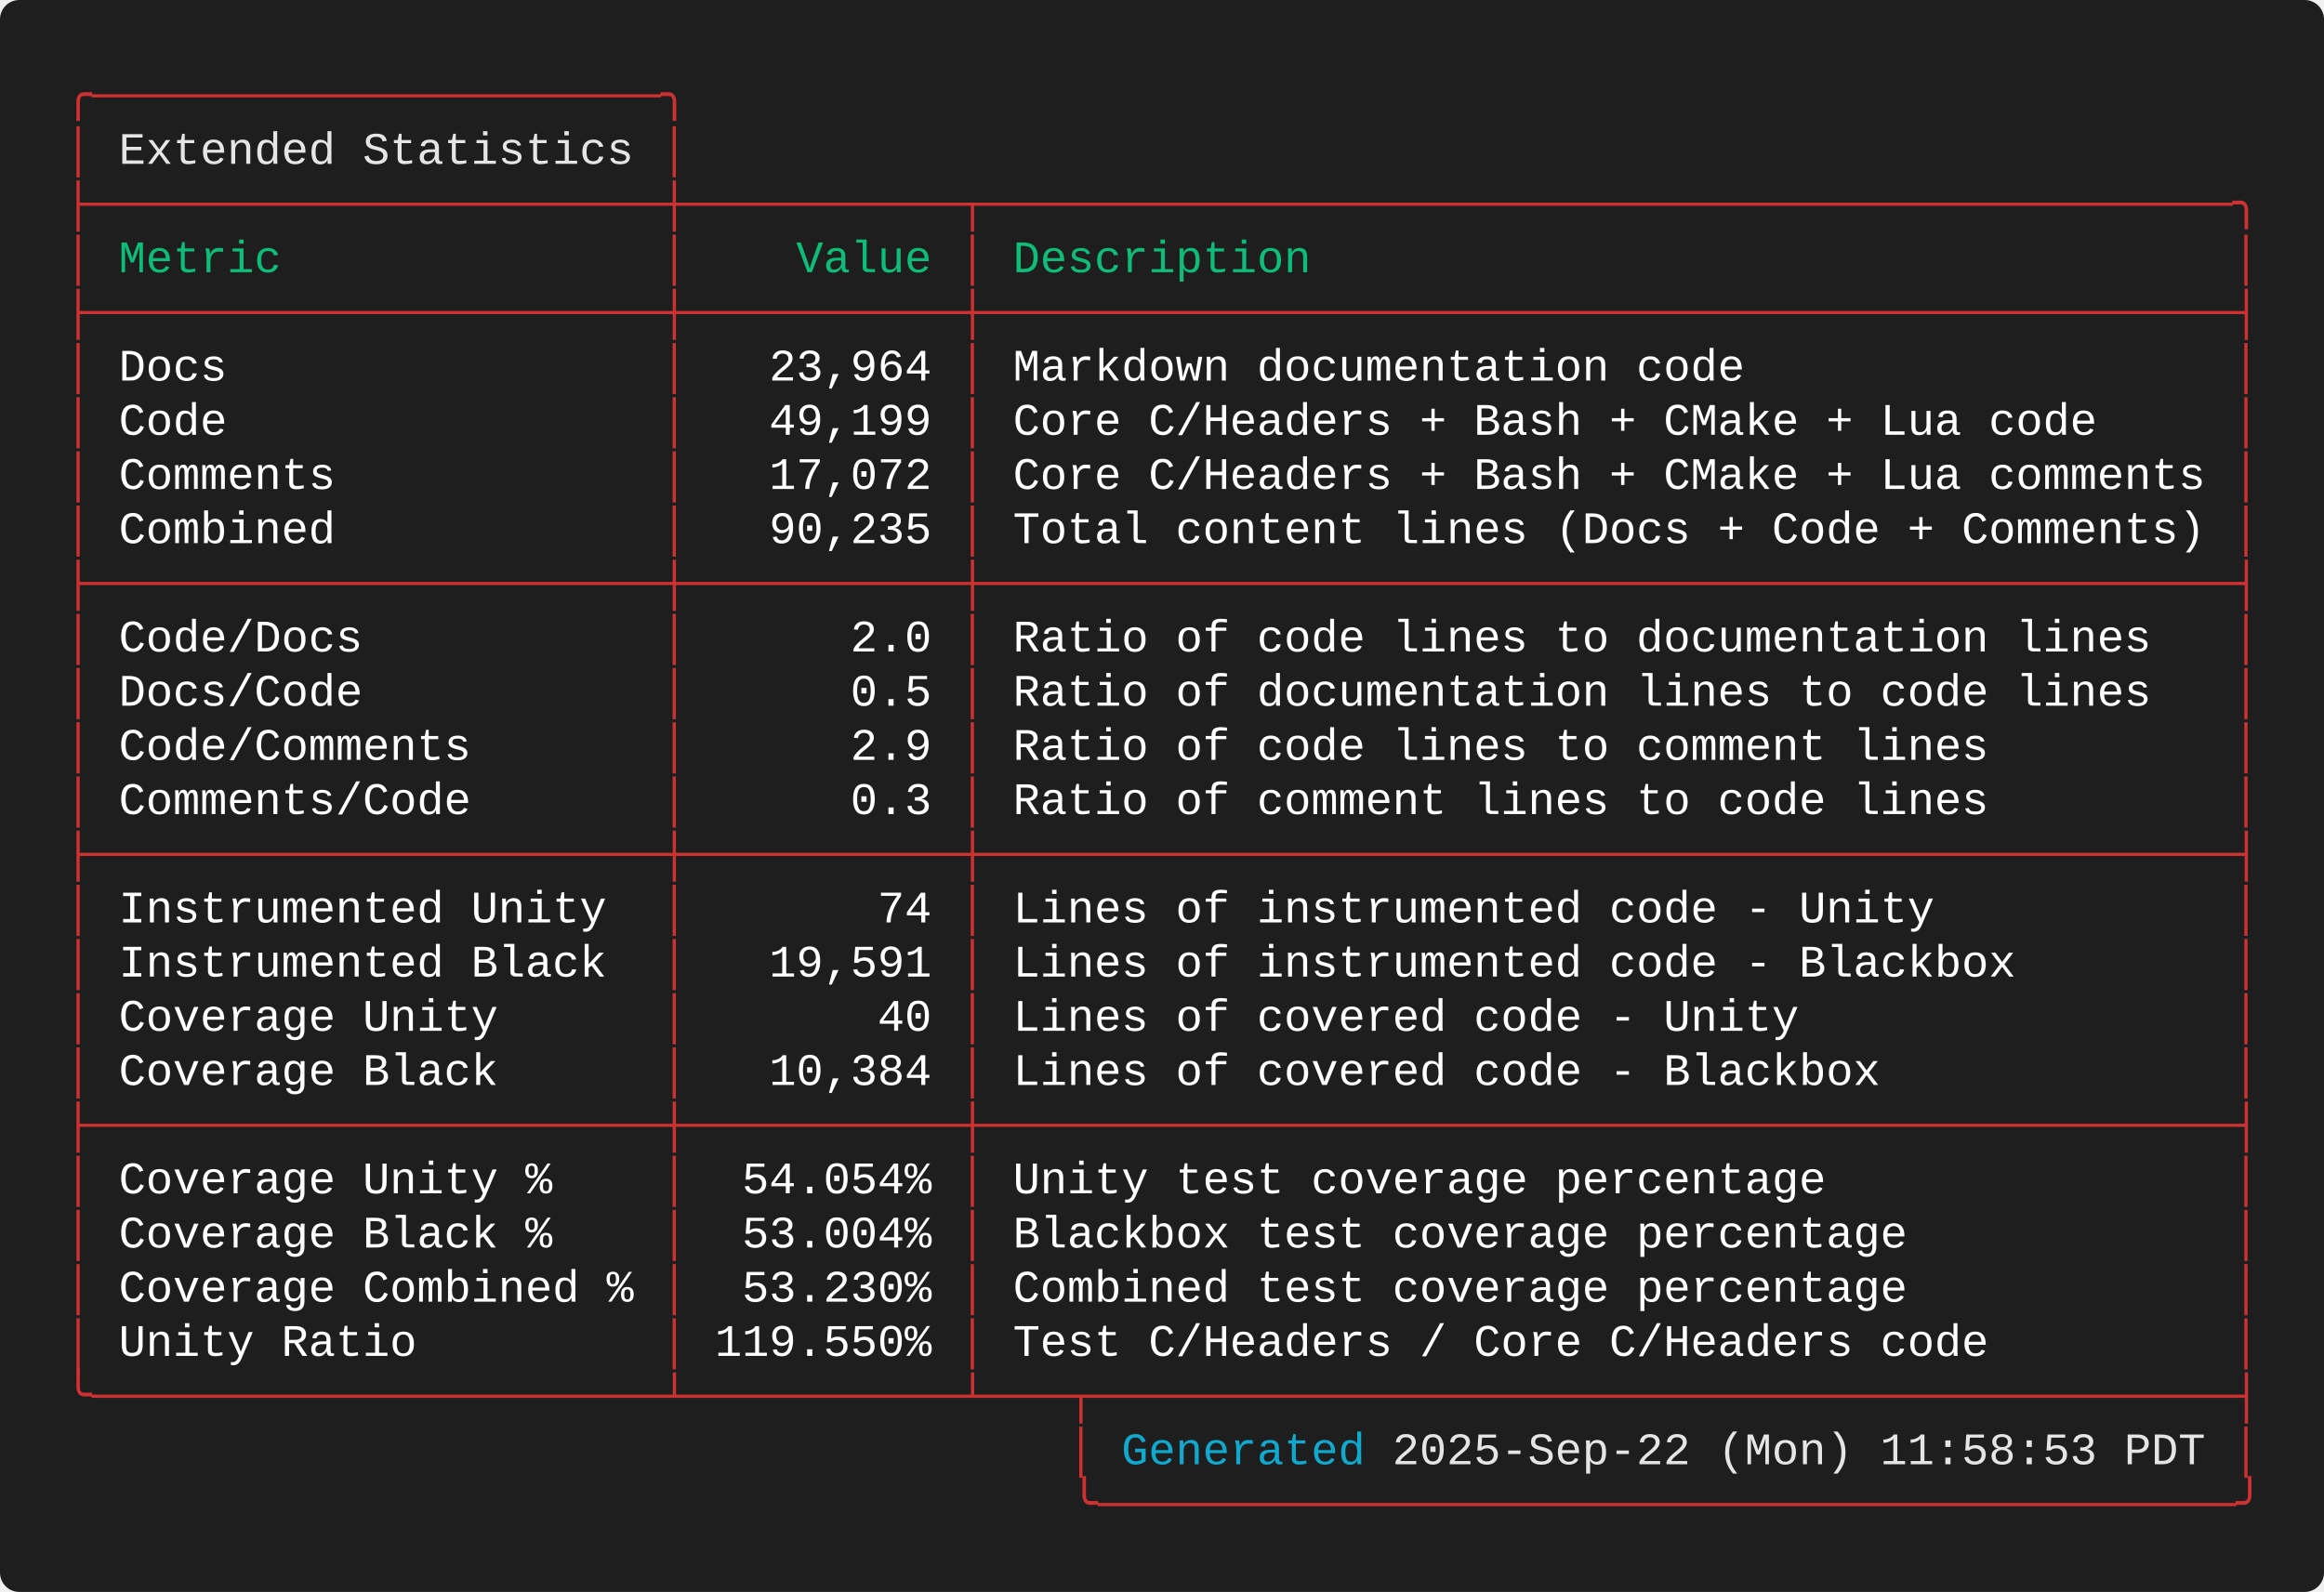
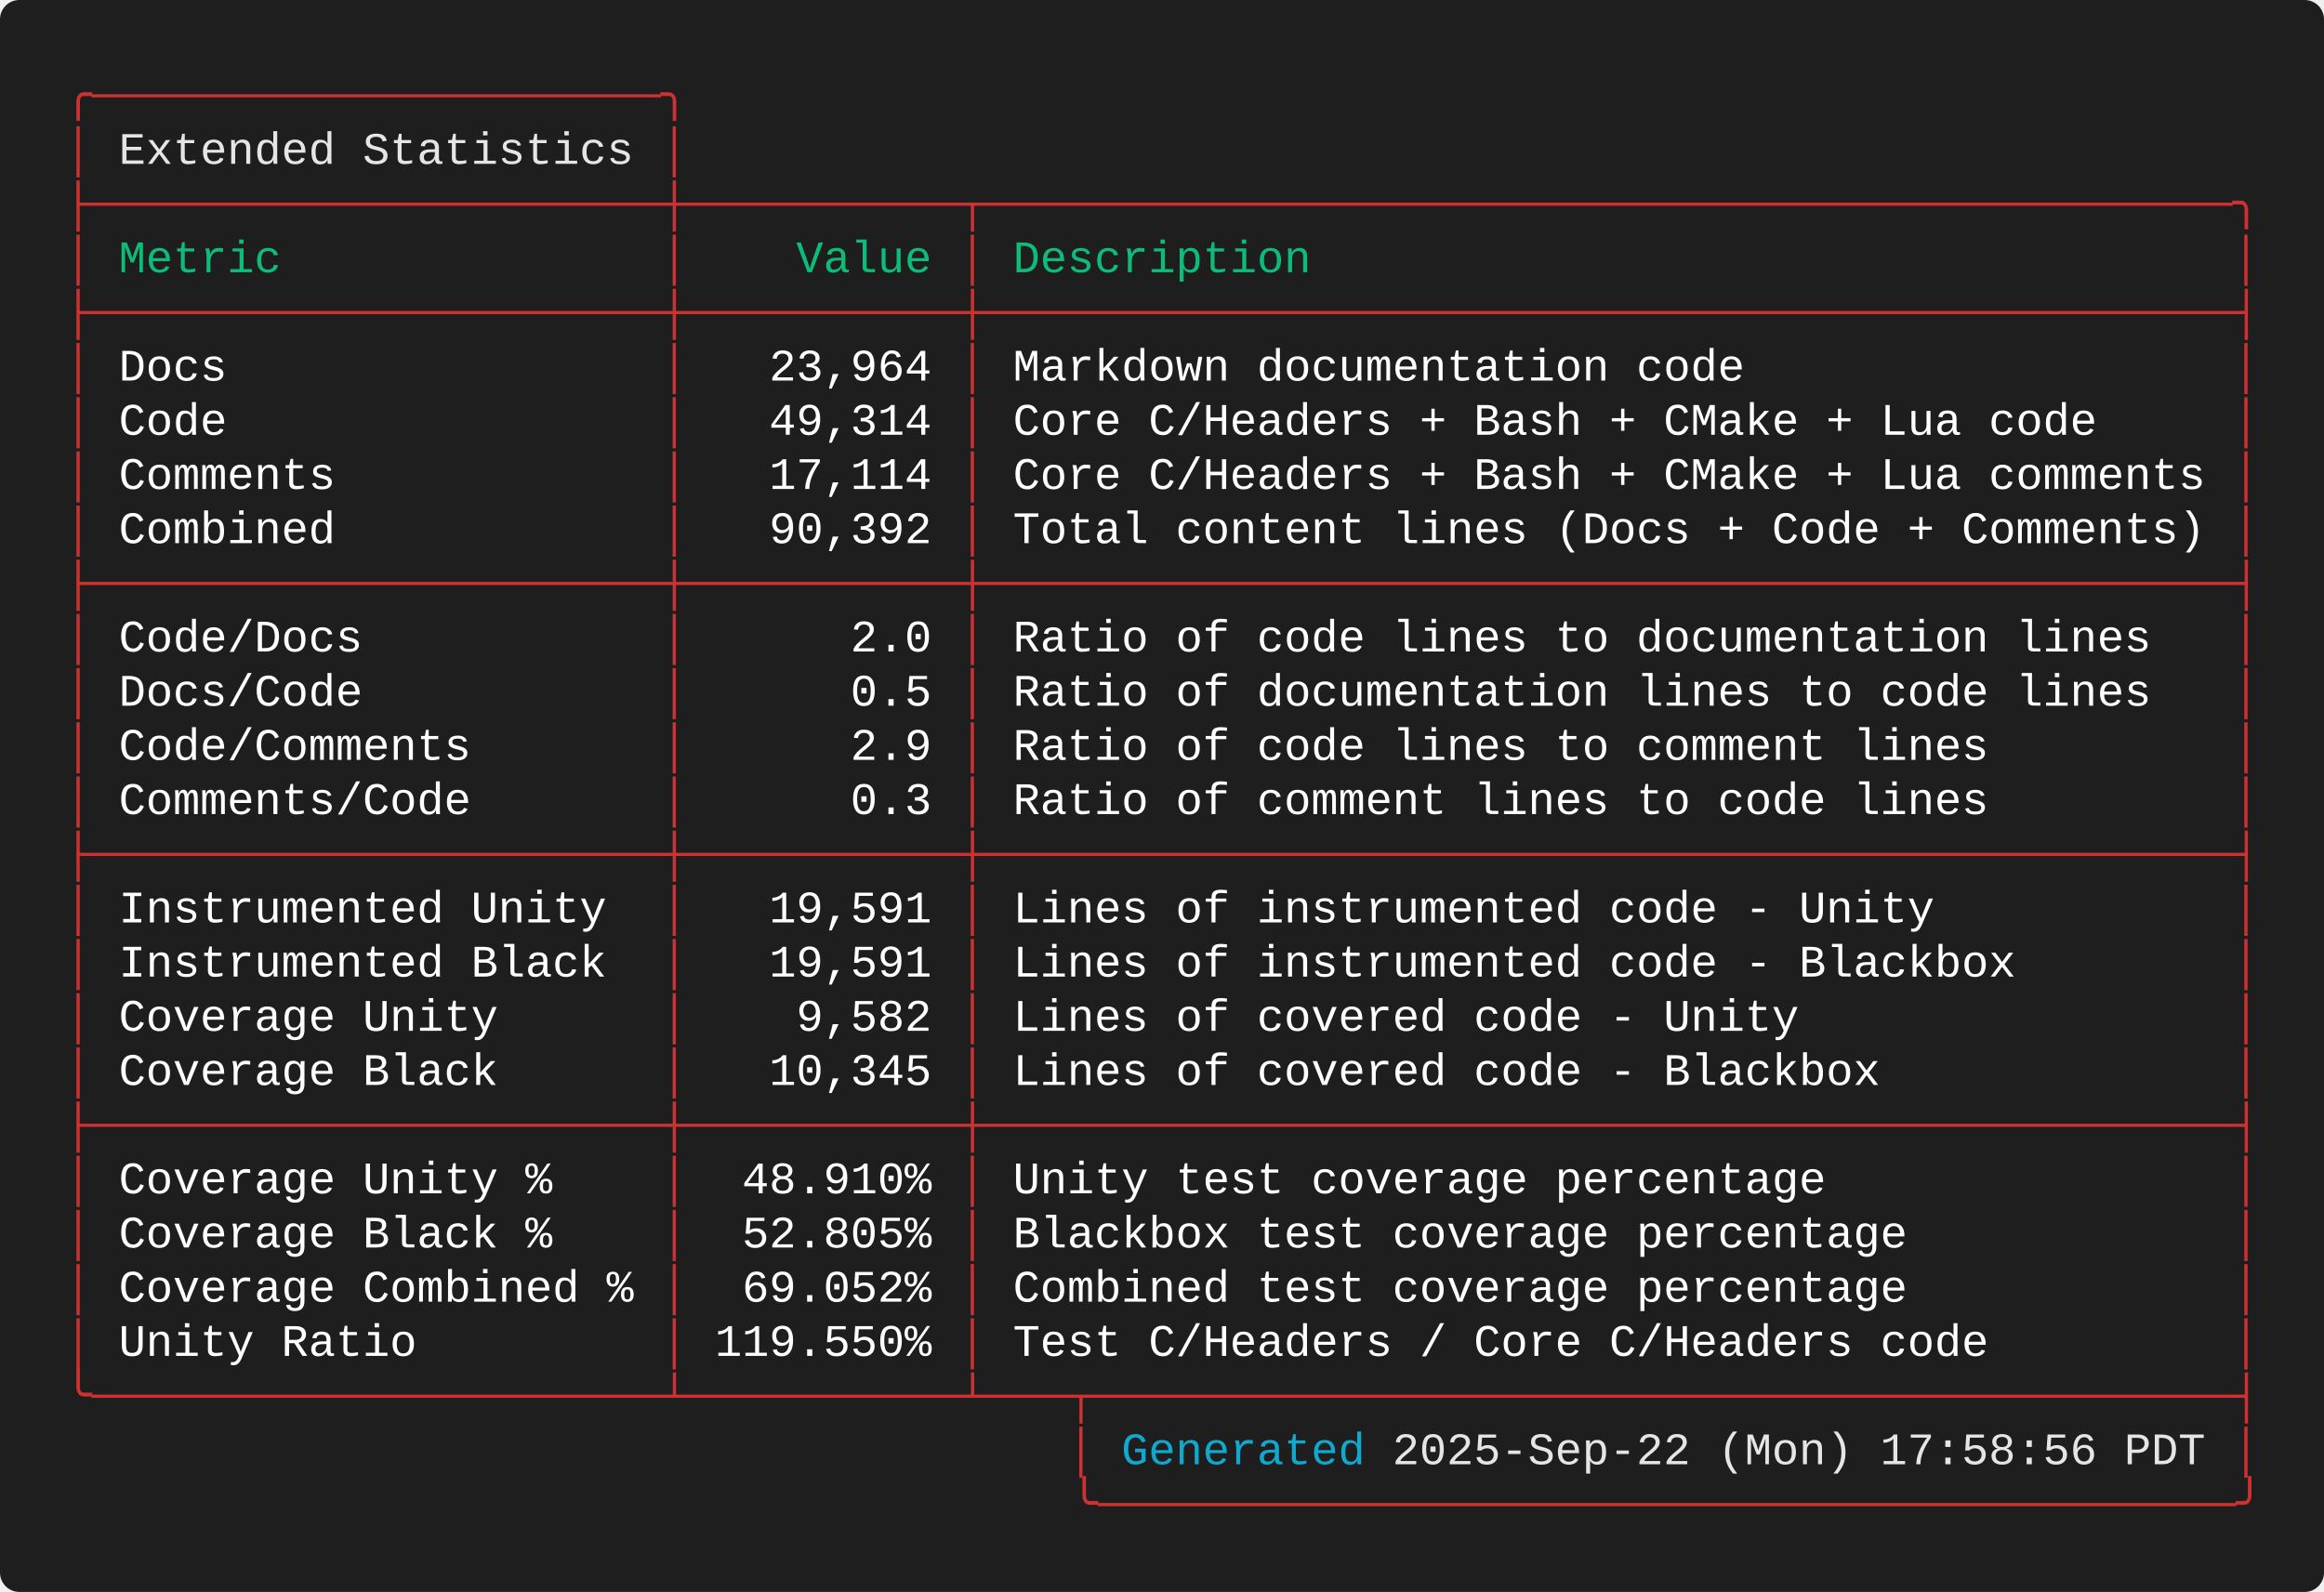
<svg xmlns="http://www.w3.org/2000/svg" width="720.40" height="493.60" viewBox="0 0 720.40 493.60">
  <defs>
    <style type="text/css">.terminal-text { font-family: 'Consolas', 'Consolas', 'Monaco', 'Courier New', monospace; }</style>
  </defs>
  <rect width="100%" height="100%" fill="#1e1e1e" rx="6" />
  <text x="20.00" y="34.00" font-size="14" class="terminal-text" xml:space="preserve" textLength="193.20" lengthAdjust="spacingAndGlyphs" fill="#cd3131">╭─────────────────────╮</text>
  <text x="20.00" y="50.80" font-size="14" class="terminal-text" xml:space="preserve" textLength="16.80" lengthAdjust="spacingAndGlyphs" fill="#cd3131">│ </text>
  <text x="36.80" y="50.80" font-size="14" class="terminal-text" xml:space="preserve" textLength="159.60" lengthAdjust="spacingAndGlyphs" fill="#e5e5e5">Extended Statistics</text>
  <text x="196.40" y="50.80" font-size="14" class="terminal-text" xml:space="preserve" textLength="8.40" lengthAdjust="spacingAndGlyphs" fill="#ffffff"> </text>
  <text x="204.80" y="50.80" font-size="14" class="terminal-text" xml:space="preserve" textLength="8.40" lengthAdjust="spacingAndGlyphs" fill="#cd3131">│</text>
  <text x="20.00" y="67.60" font-size="14" class="terminal-text" xml:space="preserve" textLength="680.40" lengthAdjust="spacingAndGlyphs" fill="#cd3131">├─────────────────────┼──────────┬──────────────────────────────────────────────╮</text>
  <text x="20.00" y="84.40" font-size="14" class="terminal-text" xml:space="preserve" textLength="8.40" lengthAdjust="spacingAndGlyphs" fill="#cd3131">│</text>
  <text x="28.40" y="84.40" font-size="14" class="terminal-text" xml:space="preserve" textLength="176.40" lengthAdjust="spacingAndGlyphs" fill="#0dbc79"> Metric              </text>
  <text x="204.80" y="84.40" font-size="14" class="terminal-text" xml:space="preserve" textLength="8.40" lengthAdjust="spacingAndGlyphs" fill="#cd3131">│</text>
  <text x="213.20" y="84.40" font-size="14" class="terminal-text" xml:space="preserve" textLength="84.00" lengthAdjust="spacingAndGlyphs" fill="#0dbc79">    Value </text>
  <text x="297.20" y="84.40" font-size="14" class="terminal-text" xml:space="preserve" textLength="8.40" lengthAdjust="spacingAndGlyphs" fill="#cd3131">│</text>
  <text x="305.60" y="84.40" font-size="14" class="terminal-text" xml:space="preserve" textLength="386.40" lengthAdjust="spacingAndGlyphs" fill="#0dbc79"> Description                                  </text>
  <text x="692.00" y="84.40" font-size="14" class="terminal-text" xml:space="preserve" textLength="8.40" lengthAdjust="spacingAndGlyphs" fill="#cd3131">│</text>
  <text x="20.00" y="101.20" font-size="14" class="terminal-text" xml:space="preserve" textLength="680.40" lengthAdjust="spacingAndGlyphs" fill="#cd3131">├─────────────────────┼──────────┼──────────────────────────────────────────────┤</text>
  <text x="20.00" y="118.00" font-size="14" class="terminal-text" xml:space="preserve" textLength="8.40" lengthAdjust="spacingAndGlyphs" fill="#cd3131">│</text>
  <text x="28.40" y="118.00" font-size="14" class="terminal-text" xml:space="preserve" textLength="176.40" lengthAdjust="spacingAndGlyphs" fill="#ffffff"> Docs                </text>
  <text x="204.80" y="118.00" font-size="14" class="terminal-text" xml:space="preserve" textLength="8.40" lengthAdjust="spacingAndGlyphs" fill="#cd3131">│</text>
  <text x="213.20" y="118.00" font-size="14" class="terminal-text" xml:space="preserve" textLength="84.00" lengthAdjust="spacingAndGlyphs" fill="#ffffff">   23,964 </text>
  <text x="297.20" y="118.00" font-size="14" class="terminal-text" xml:space="preserve" textLength="8.40" lengthAdjust="spacingAndGlyphs" fill="#cd3131">│</text>
  <text x="305.60" y="118.00" font-size="14" class="terminal-text" xml:space="preserve" textLength="386.40" lengthAdjust="spacingAndGlyphs" fill="#ffffff"> Markdown documentation code                  </text>
  <text x="692.00" y="118.00" font-size="14" class="terminal-text" xml:space="preserve" textLength="8.40" lengthAdjust="spacingAndGlyphs" fill="#cd3131">│</text>
  <text x="20.00" y="134.80" font-size="14" class="terminal-text" xml:space="preserve" textLength="8.40" lengthAdjust="spacingAndGlyphs" fill="#cd3131">│</text>
  <text x="28.40" y="134.80" font-size="14" class="terminal-text" xml:space="preserve" textLength="176.40" lengthAdjust="spacingAndGlyphs" fill="#ffffff"> Code                </text>
  <text x="204.80" y="134.80" font-size="14" class="terminal-text" xml:space="preserve" textLength="8.40" lengthAdjust="spacingAndGlyphs" fill="#cd3131">│</text>
-   <text x="213.20" y="134.80" font-size="14" class="terminal-text" xml:space="preserve" textLength="84.00" lengthAdjust="spacingAndGlyphs" fill="#ffffff">   49,199 </text>
+   <text x="213.20" y="134.80" font-size="14" class="terminal-text" xml:space="preserve" textLength="84.00" lengthAdjust="spacingAndGlyphs" fill="#ffffff">   49,314 </text>
  <text x="297.20" y="134.80" font-size="14" class="terminal-text" xml:space="preserve" textLength="8.40" lengthAdjust="spacingAndGlyphs" fill="#cd3131">│</text>
  <text x="305.60" y="134.80" font-size="14" class="terminal-text" xml:space="preserve" textLength="386.40" lengthAdjust="spacingAndGlyphs" fill="#ffffff"> Core C/Headers + Bash + CMake + Lua code     </text>
  <text x="692.00" y="134.80" font-size="14" class="terminal-text" xml:space="preserve" textLength="8.40" lengthAdjust="spacingAndGlyphs" fill="#cd3131">│</text>
  <text x="20.00" y="151.60" font-size="14" class="terminal-text" xml:space="preserve" textLength="8.40" lengthAdjust="spacingAndGlyphs" fill="#cd3131">│</text>
  <text x="28.40" y="151.60" font-size="14" class="terminal-text" xml:space="preserve" textLength="176.40" lengthAdjust="spacingAndGlyphs" fill="#ffffff"> Comments            </text>
  <text x="204.80" y="151.60" font-size="14" class="terminal-text" xml:space="preserve" textLength="8.40" lengthAdjust="spacingAndGlyphs" fill="#cd3131">│</text>
-   <text x="213.20" y="151.60" font-size="14" class="terminal-text" xml:space="preserve" textLength="84.00" lengthAdjust="spacingAndGlyphs" fill="#ffffff">   17,072 </text>
+   <text x="213.20" y="151.60" font-size="14" class="terminal-text" xml:space="preserve" textLength="84.00" lengthAdjust="spacingAndGlyphs" fill="#ffffff">   17,114 </text>
  <text x="297.20" y="151.60" font-size="14" class="terminal-text" xml:space="preserve" textLength="8.40" lengthAdjust="spacingAndGlyphs" fill="#cd3131">│</text>
  <text x="305.60" y="151.60" font-size="14" class="terminal-text" xml:space="preserve" textLength="386.40" lengthAdjust="spacingAndGlyphs" fill="#ffffff"> Core C/Headers + Bash + CMake + Lua comments </text>
  <text x="692.00" y="151.60" font-size="14" class="terminal-text" xml:space="preserve" textLength="8.40" lengthAdjust="spacingAndGlyphs" fill="#cd3131">│</text>
  <text x="20.00" y="168.40" font-size="14" class="terminal-text" xml:space="preserve" textLength="8.40" lengthAdjust="spacingAndGlyphs" fill="#cd3131">│</text>
  <text x="28.40" y="168.40" font-size="14" class="terminal-text" xml:space="preserve" textLength="176.40" lengthAdjust="spacingAndGlyphs" fill="#ffffff"> Combined            </text>
  <text x="204.80" y="168.40" font-size="14" class="terminal-text" xml:space="preserve" textLength="8.40" lengthAdjust="spacingAndGlyphs" fill="#cd3131">│</text>
-   <text x="213.20" y="168.40" font-size="14" class="terminal-text" xml:space="preserve" textLength="84.00" lengthAdjust="spacingAndGlyphs" fill="#ffffff">   90,235 </text>
+   <text x="213.20" y="168.40" font-size="14" class="terminal-text" xml:space="preserve" textLength="84.00" lengthAdjust="spacingAndGlyphs" fill="#ffffff">   90,392 </text>
  <text x="297.20" y="168.40" font-size="14" class="terminal-text" xml:space="preserve" textLength="8.40" lengthAdjust="spacingAndGlyphs" fill="#cd3131">│</text>
  <text x="305.60" y="168.40" font-size="14" class="terminal-text" xml:space="preserve" textLength="386.40" lengthAdjust="spacingAndGlyphs" fill="#ffffff"> Total content lines (Docs + Code + Comments) </text>
  <text x="692.00" y="168.40" font-size="14" class="terminal-text" xml:space="preserve" textLength="8.40" lengthAdjust="spacingAndGlyphs" fill="#cd3131">│</text>
  <text x="20.00" y="185.20" font-size="14" class="terminal-text" xml:space="preserve" textLength="680.40" lengthAdjust="spacingAndGlyphs" fill="#cd3131">├─────────────────────┼──────────┼──────────────────────────────────────────────┤</text>
  <text x="20.00" y="202.00" font-size="14" class="terminal-text" xml:space="preserve" textLength="8.40" lengthAdjust="spacingAndGlyphs" fill="#cd3131">│</text>
  <text x="28.40" y="202.00" font-size="14" class="terminal-text" xml:space="preserve" textLength="176.40" lengthAdjust="spacingAndGlyphs" fill="#ffffff"> Code/Docs           </text>
  <text x="204.80" y="202.00" font-size="14" class="terminal-text" xml:space="preserve" textLength="8.40" lengthAdjust="spacingAndGlyphs" fill="#cd3131">│</text>
  <text x="213.20" y="202.00" font-size="14" class="terminal-text" xml:space="preserve" textLength="84.00" lengthAdjust="spacingAndGlyphs" fill="#ffffff">      2.0 </text>
  <text x="297.20" y="202.00" font-size="14" class="terminal-text" xml:space="preserve" textLength="8.40" lengthAdjust="spacingAndGlyphs" fill="#cd3131">│</text>
  <text x="305.60" y="202.00" font-size="14" class="terminal-text" xml:space="preserve" textLength="386.40" lengthAdjust="spacingAndGlyphs" fill="#ffffff"> Ratio of code lines to documentation lines   </text>
  <text x="692.00" y="202.00" font-size="14" class="terminal-text" xml:space="preserve" textLength="8.40" lengthAdjust="spacingAndGlyphs" fill="#cd3131">│</text>
  <text x="20.00" y="218.80" font-size="14" class="terminal-text" xml:space="preserve" textLength="8.40" lengthAdjust="spacingAndGlyphs" fill="#cd3131">│</text>
  <text x="28.40" y="218.80" font-size="14" class="terminal-text" xml:space="preserve" textLength="176.40" lengthAdjust="spacingAndGlyphs" fill="#ffffff"> Docs/Code           </text>
  <text x="204.80" y="218.80" font-size="14" class="terminal-text" xml:space="preserve" textLength="8.40" lengthAdjust="spacingAndGlyphs" fill="#cd3131">│</text>
  <text x="213.20" y="218.80" font-size="14" class="terminal-text" xml:space="preserve" textLength="84.00" lengthAdjust="spacingAndGlyphs" fill="#ffffff">      0.5 </text>
  <text x="297.20" y="218.80" font-size="14" class="terminal-text" xml:space="preserve" textLength="8.40" lengthAdjust="spacingAndGlyphs" fill="#cd3131">│</text>
  <text x="305.60" y="218.80" font-size="14" class="terminal-text" xml:space="preserve" textLength="386.40" lengthAdjust="spacingAndGlyphs" fill="#ffffff"> Ratio of documentation lines to code lines   </text>
  <text x="692.00" y="218.80" font-size="14" class="terminal-text" xml:space="preserve" textLength="8.40" lengthAdjust="spacingAndGlyphs" fill="#cd3131">│</text>
  <text x="20.00" y="235.60" font-size="14" class="terminal-text" xml:space="preserve" textLength="8.40" lengthAdjust="spacingAndGlyphs" fill="#cd3131">│</text>
  <text x="28.40" y="235.60" font-size="14" class="terminal-text" xml:space="preserve" textLength="176.40" lengthAdjust="spacingAndGlyphs" fill="#ffffff"> Code/Comments       </text>
  <text x="204.80" y="235.60" font-size="14" class="terminal-text" xml:space="preserve" textLength="8.40" lengthAdjust="spacingAndGlyphs" fill="#cd3131">│</text>
  <text x="213.20" y="235.60" font-size="14" class="terminal-text" xml:space="preserve" textLength="84.00" lengthAdjust="spacingAndGlyphs" fill="#ffffff">      2.9 </text>
  <text x="297.20" y="235.60" font-size="14" class="terminal-text" xml:space="preserve" textLength="8.40" lengthAdjust="spacingAndGlyphs" fill="#cd3131">│</text>
  <text x="305.60" y="235.60" font-size="14" class="terminal-text" xml:space="preserve" textLength="386.40" lengthAdjust="spacingAndGlyphs" fill="#ffffff"> Ratio of code lines to comment lines         </text>
  <text x="692.00" y="235.60" font-size="14" class="terminal-text" xml:space="preserve" textLength="8.40" lengthAdjust="spacingAndGlyphs" fill="#cd3131">│</text>
  <text x="20.00" y="252.40" font-size="14" class="terminal-text" xml:space="preserve" textLength="8.40" lengthAdjust="spacingAndGlyphs" fill="#cd3131">│</text>
  <text x="28.40" y="252.40" font-size="14" class="terminal-text" xml:space="preserve" textLength="176.40" lengthAdjust="spacingAndGlyphs" fill="#ffffff"> Comments/Code       </text>
  <text x="204.80" y="252.40" font-size="14" class="terminal-text" xml:space="preserve" textLength="8.40" lengthAdjust="spacingAndGlyphs" fill="#cd3131">│</text>
  <text x="213.20" y="252.40" font-size="14" class="terminal-text" xml:space="preserve" textLength="84.00" lengthAdjust="spacingAndGlyphs" fill="#ffffff">      0.3 </text>
  <text x="297.20" y="252.40" font-size="14" class="terminal-text" xml:space="preserve" textLength="8.40" lengthAdjust="spacingAndGlyphs" fill="#cd3131">│</text>
  <text x="305.60" y="252.40" font-size="14" class="terminal-text" xml:space="preserve" textLength="386.40" lengthAdjust="spacingAndGlyphs" fill="#ffffff"> Ratio of comment lines to code lines         </text>
  <text x="692.00" y="252.40" font-size="14" class="terminal-text" xml:space="preserve" textLength="8.40" lengthAdjust="spacingAndGlyphs" fill="#cd3131">│</text>
  <text x="20.00" y="269.20" font-size="14" class="terminal-text" xml:space="preserve" textLength="680.40" lengthAdjust="spacingAndGlyphs" fill="#cd3131">├─────────────────────┼──────────┼──────────────────────────────────────────────┤</text>
  <text x="20.00" y="286.00" font-size="14" class="terminal-text" xml:space="preserve" textLength="8.40" lengthAdjust="spacingAndGlyphs" fill="#cd3131">│</text>
  <text x="28.40" y="286.00" font-size="14" class="terminal-text" xml:space="preserve" textLength="176.40" lengthAdjust="spacingAndGlyphs" fill="#ffffff"> Instrumented Unity  </text>
  <text x="204.80" y="286.00" font-size="14" class="terminal-text" xml:space="preserve" textLength="8.40" lengthAdjust="spacingAndGlyphs" fill="#cd3131">│</text>
-   <text x="213.20" y="286.00" font-size="14" class="terminal-text" xml:space="preserve" textLength="84.00" lengthAdjust="spacingAndGlyphs" fill="#ffffff">       74 </text>
+   <text x="213.20" y="286.00" font-size="14" class="terminal-text" xml:space="preserve" textLength="84.00" lengthAdjust="spacingAndGlyphs" fill="#ffffff">   19,591 </text>
  <text x="297.20" y="286.00" font-size="14" class="terminal-text" xml:space="preserve" textLength="8.40" lengthAdjust="spacingAndGlyphs" fill="#cd3131">│</text>
  <text x="305.60" y="286.00" font-size="14" class="terminal-text" xml:space="preserve" textLength="386.40" lengthAdjust="spacingAndGlyphs" fill="#ffffff"> Lines of instrumented code - Unity           </text>
  <text x="692.00" y="286.00" font-size="14" class="terminal-text" xml:space="preserve" textLength="8.40" lengthAdjust="spacingAndGlyphs" fill="#cd3131">│</text>
  <text x="20.00" y="302.80" font-size="14" class="terminal-text" xml:space="preserve" textLength="8.40" lengthAdjust="spacingAndGlyphs" fill="#cd3131">│</text>
  <text x="28.40" y="302.80" font-size="14" class="terminal-text" xml:space="preserve" textLength="176.40" lengthAdjust="spacingAndGlyphs" fill="#ffffff"> Instrumented Black  </text>
  <text x="204.80" y="302.80" font-size="14" class="terminal-text" xml:space="preserve" textLength="8.40" lengthAdjust="spacingAndGlyphs" fill="#cd3131">│</text>
  <text x="213.20" y="302.80" font-size="14" class="terminal-text" xml:space="preserve" textLength="84.00" lengthAdjust="spacingAndGlyphs" fill="#ffffff">   19,591 </text>
  <text x="297.20" y="302.80" font-size="14" class="terminal-text" xml:space="preserve" textLength="8.40" lengthAdjust="spacingAndGlyphs" fill="#cd3131">│</text>
  <text x="305.60" y="302.80" font-size="14" class="terminal-text" xml:space="preserve" textLength="386.40" lengthAdjust="spacingAndGlyphs" fill="#ffffff"> Lines of instrumented code - Blackbox        </text>
  <text x="692.00" y="302.80" font-size="14" class="terminal-text" xml:space="preserve" textLength="8.40" lengthAdjust="spacingAndGlyphs" fill="#cd3131">│</text>
  <text x="20.00" y="319.60" font-size="14" class="terminal-text" xml:space="preserve" textLength="8.40" lengthAdjust="spacingAndGlyphs" fill="#cd3131">│</text>
  <text x="28.40" y="319.60" font-size="14" class="terminal-text" xml:space="preserve" textLength="176.40" lengthAdjust="spacingAndGlyphs" fill="#ffffff"> Coverage Unity      </text>
  <text x="204.80" y="319.60" font-size="14" class="terminal-text" xml:space="preserve" textLength="8.40" lengthAdjust="spacingAndGlyphs" fill="#cd3131">│</text>
-   <text x="213.20" y="319.60" font-size="14" class="terminal-text" xml:space="preserve" textLength="84.00" lengthAdjust="spacingAndGlyphs" fill="#ffffff">       40 </text>
+   <text x="213.20" y="319.60" font-size="14" class="terminal-text" xml:space="preserve" textLength="84.00" lengthAdjust="spacingAndGlyphs" fill="#ffffff">    9,582 </text>
  <text x="297.20" y="319.60" font-size="14" class="terminal-text" xml:space="preserve" textLength="8.40" lengthAdjust="spacingAndGlyphs" fill="#cd3131">│</text>
  <text x="305.60" y="319.60" font-size="14" class="terminal-text" xml:space="preserve" textLength="386.40" lengthAdjust="spacingAndGlyphs" fill="#ffffff"> Lines of covered code - Unity                </text>
  <text x="692.00" y="319.60" font-size="14" class="terminal-text" xml:space="preserve" textLength="8.40" lengthAdjust="spacingAndGlyphs" fill="#cd3131">│</text>
  <text x="20.00" y="336.40" font-size="14" class="terminal-text" xml:space="preserve" textLength="8.40" lengthAdjust="spacingAndGlyphs" fill="#cd3131">│</text>
  <text x="28.40" y="336.40" font-size="14" class="terminal-text" xml:space="preserve" textLength="176.40" lengthAdjust="spacingAndGlyphs" fill="#ffffff"> Coverage Black      </text>
  <text x="204.80" y="336.40" font-size="14" class="terminal-text" xml:space="preserve" textLength="8.40" lengthAdjust="spacingAndGlyphs" fill="#cd3131">│</text>
-   <text x="213.20" y="336.40" font-size="14" class="terminal-text" xml:space="preserve" textLength="84.00" lengthAdjust="spacingAndGlyphs" fill="#ffffff">   10,384 </text>
+   <text x="213.20" y="336.40" font-size="14" class="terminal-text" xml:space="preserve" textLength="84.00" lengthAdjust="spacingAndGlyphs" fill="#ffffff">   10,345 </text>
  <text x="297.20" y="336.40" font-size="14" class="terminal-text" xml:space="preserve" textLength="8.40" lengthAdjust="spacingAndGlyphs" fill="#cd3131">│</text>
  <text x="305.60" y="336.40" font-size="14" class="terminal-text" xml:space="preserve" textLength="386.40" lengthAdjust="spacingAndGlyphs" fill="#ffffff"> Lines of covered code - Blackbox             </text>
  <text x="692.00" y="336.40" font-size="14" class="terminal-text" xml:space="preserve" textLength="8.40" lengthAdjust="spacingAndGlyphs" fill="#cd3131">│</text>
  <text x="20.00" y="353.20" font-size="14" class="terminal-text" xml:space="preserve" textLength="680.40" lengthAdjust="spacingAndGlyphs" fill="#cd3131">├─────────────────────┼──────────┼──────────────────────────────────────────────┤</text>
  <text x="20.00" y="370.00" font-size="14" class="terminal-text" xml:space="preserve" textLength="8.40" lengthAdjust="spacingAndGlyphs" fill="#cd3131">│</text>
  <text x="28.40" y="370.00" font-size="14" class="terminal-text" xml:space="preserve" textLength="176.40" lengthAdjust="spacingAndGlyphs" fill="#ffffff"> Coverage Unity %    </text>
  <text x="204.80" y="370.00" font-size="14" class="terminal-text" xml:space="preserve" textLength="8.40" lengthAdjust="spacingAndGlyphs" fill="#cd3131">│</text>
-   <text x="213.20" y="370.00" font-size="14" class="terminal-text" xml:space="preserve" textLength="84.00" lengthAdjust="spacingAndGlyphs" fill="#ffffff">  54.054% </text>
+   <text x="213.20" y="370.00" font-size="14" class="terminal-text" xml:space="preserve" textLength="84.00" lengthAdjust="spacingAndGlyphs" fill="#ffffff">  48.910% </text>
  <text x="297.20" y="370.00" font-size="14" class="terminal-text" xml:space="preserve" textLength="8.40" lengthAdjust="spacingAndGlyphs" fill="#cd3131">│</text>
  <text x="305.60" y="370.00" font-size="14" class="terminal-text" xml:space="preserve" textLength="386.40" lengthAdjust="spacingAndGlyphs" fill="#ffffff"> Unity test coverage percentage               </text>
  <text x="692.00" y="370.00" font-size="14" class="terminal-text" xml:space="preserve" textLength="8.40" lengthAdjust="spacingAndGlyphs" fill="#cd3131">│</text>
  <text x="20.00" y="386.80" font-size="14" class="terminal-text" xml:space="preserve" textLength="8.40" lengthAdjust="spacingAndGlyphs" fill="#cd3131">│</text>
  <text x="28.40" y="386.80" font-size="14" class="terminal-text" xml:space="preserve" textLength="176.40" lengthAdjust="spacingAndGlyphs" fill="#ffffff"> Coverage Black %    </text>
  <text x="204.80" y="386.80" font-size="14" class="terminal-text" xml:space="preserve" textLength="8.40" lengthAdjust="spacingAndGlyphs" fill="#cd3131">│</text>
-   <text x="213.20" y="386.80" font-size="14" class="terminal-text" xml:space="preserve" textLength="84.00" lengthAdjust="spacingAndGlyphs" fill="#ffffff">  53.004% </text>
+   <text x="213.20" y="386.80" font-size="14" class="terminal-text" xml:space="preserve" textLength="84.00" lengthAdjust="spacingAndGlyphs" fill="#ffffff">  52.805% </text>
  <text x="297.20" y="386.80" font-size="14" class="terminal-text" xml:space="preserve" textLength="8.40" lengthAdjust="spacingAndGlyphs" fill="#cd3131">│</text>
  <text x="305.60" y="386.80" font-size="14" class="terminal-text" xml:space="preserve" textLength="386.40" lengthAdjust="spacingAndGlyphs" fill="#ffffff"> Blackbox test coverage percentage            </text>
  <text x="692.00" y="386.80" font-size="14" class="terminal-text" xml:space="preserve" textLength="8.40" lengthAdjust="spacingAndGlyphs" fill="#cd3131">│</text>
  <text x="20.00" y="403.60" font-size="14" class="terminal-text" xml:space="preserve" textLength="8.40" lengthAdjust="spacingAndGlyphs" fill="#cd3131">│</text>
  <text x="28.40" y="403.60" font-size="14" class="terminal-text" xml:space="preserve" textLength="176.40" lengthAdjust="spacingAndGlyphs" fill="#ffffff"> Coverage Combined % </text>
  <text x="204.80" y="403.60" font-size="14" class="terminal-text" xml:space="preserve" textLength="8.40" lengthAdjust="spacingAndGlyphs" fill="#cd3131">│</text>
-   <text x="213.20" y="403.60" font-size="14" class="terminal-text" xml:space="preserve" textLength="84.00" lengthAdjust="spacingAndGlyphs" fill="#ffffff">  53.230% </text>
+   <text x="213.20" y="403.60" font-size="14" class="terminal-text" xml:space="preserve" textLength="84.00" lengthAdjust="spacingAndGlyphs" fill="#ffffff">  69.052% </text>
  <text x="297.20" y="403.60" font-size="14" class="terminal-text" xml:space="preserve" textLength="8.40" lengthAdjust="spacingAndGlyphs" fill="#cd3131">│</text>
  <text x="305.60" y="403.60" font-size="14" class="terminal-text" xml:space="preserve" textLength="386.40" lengthAdjust="spacingAndGlyphs" fill="#ffffff"> Combined test coverage percentage            </text>
  <text x="692.00" y="403.60" font-size="14" class="terminal-text" xml:space="preserve" textLength="8.40" lengthAdjust="spacingAndGlyphs" fill="#cd3131">│</text>
  <text x="20.00" y="420.40" font-size="14" class="terminal-text" xml:space="preserve" textLength="8.40" lengthAdjust="spacingAndGlyphs" fill="#cd3131">│</text>
  <text x="28.40" y="420.40" font-size="14" class="terminal-text" xml:space="preserve" textLength="176.40" lengthAdjust="spacingAndGlyphs" fill="#ffffff"> Unity Ratio         </text>
  <text x="204.80" y="420.40" font-size="14" class="terminal-text" xml:space="preserve" textLength="8.40" lengthAdjust="spacingAndGlyphs" fill="#cd3131">│</text>
  <text x="213.20" y="420.40" font-size="14" class="terminal-text" xml:space="preserve" textLength="84.00" lengthAdjust="spacingAndGlyphs" fill="#ffffff"> 119.550% </text>
  <text x="297.20" y="420.40" font-size="14" class="terminal-text" xml:space="preserve" textLength="8.40" lengthAdjust="spacingAndGlyphs" fill="#cd3131">│</text>
  <text x="305.60" y="420.40" font-size="14" class="terminal-text" xml:space="preserve" textLength="386.40" lengthAdjust="spacingAndGlyphs" fill="#ffffff"> Test C/Headers / Core C/Headers code         </text>
  <text x="692.00" y="420.40" font-size="14" class="terminal-text" xml:space="preserve" textLength="8.40" lengthAdjust="spacingAndGlyphs" fill="#cd3131">│</text>
  <text x="20.00" y="437.20" font-size="14" class="terminal-text" xml:space="preserve" textLength="680.40" lengthAdjust="spacingAndGlyphs" fill="#cd3131">╰─────────────────────┴──────────┴───┬──────────────────────────────────────────┤</text>
  <text x="20.00" y="454.00" font-size="14" class="terminal-text" xml:space="preserve" textLength="327.60" lengthAdjust="spacingAndGlyphs" fill="#cd3131">                                     │ </text>
  <text x="347.60" y="454.00" font-size="14" class="terminal-text" xml:space="preserve" textLength="75.60" lengthAdjust="spacingAndGlyphs" fill="#11a8cd">Generated</text>
-   <text x="423.20" y="454.00" font-size="14" class="terminal-text" xml:space="preserve" textLength="260.40" lengthAdjust="spacingAndGlyphs" fill="#e5e5e5"> 2025-Sep-22 (Mon) 11:58:53 PDT</text>
+   <text x="423.20" y="454.00" font-size="14" class="terminal-text" xml:space="preserve" textLength="260.40" lengthAdjust="spacingAndGlyphs" fill="#e5e5e5"> 2025-Sep-22 (Mon) 17:58:56 PDT</text>
  <text x="683.60" y="454.00" font-size="14" class="terminal-text" xml:space="preserve" textLength="8.40" lengthAdjust="spacingAndGlyphs" fill="#ffffff"> </text>
  <text x="692.00" y="454.00" font-size="14" class="terminal-text" xml:space="preserve" textLength="8.40" lengthAdjust="spacingAndGlyphs" fill="#cd3131">│</text>
  <text x="20.00" y="470.80" font-size="14" class="terminal-text" xml:space="preserve" textLength="680.40" lengthAdjust="spacingAndGlyphs" fill="#cd3131">                                     ╰──────────────────────────────────────────╯</text>
</svg>
